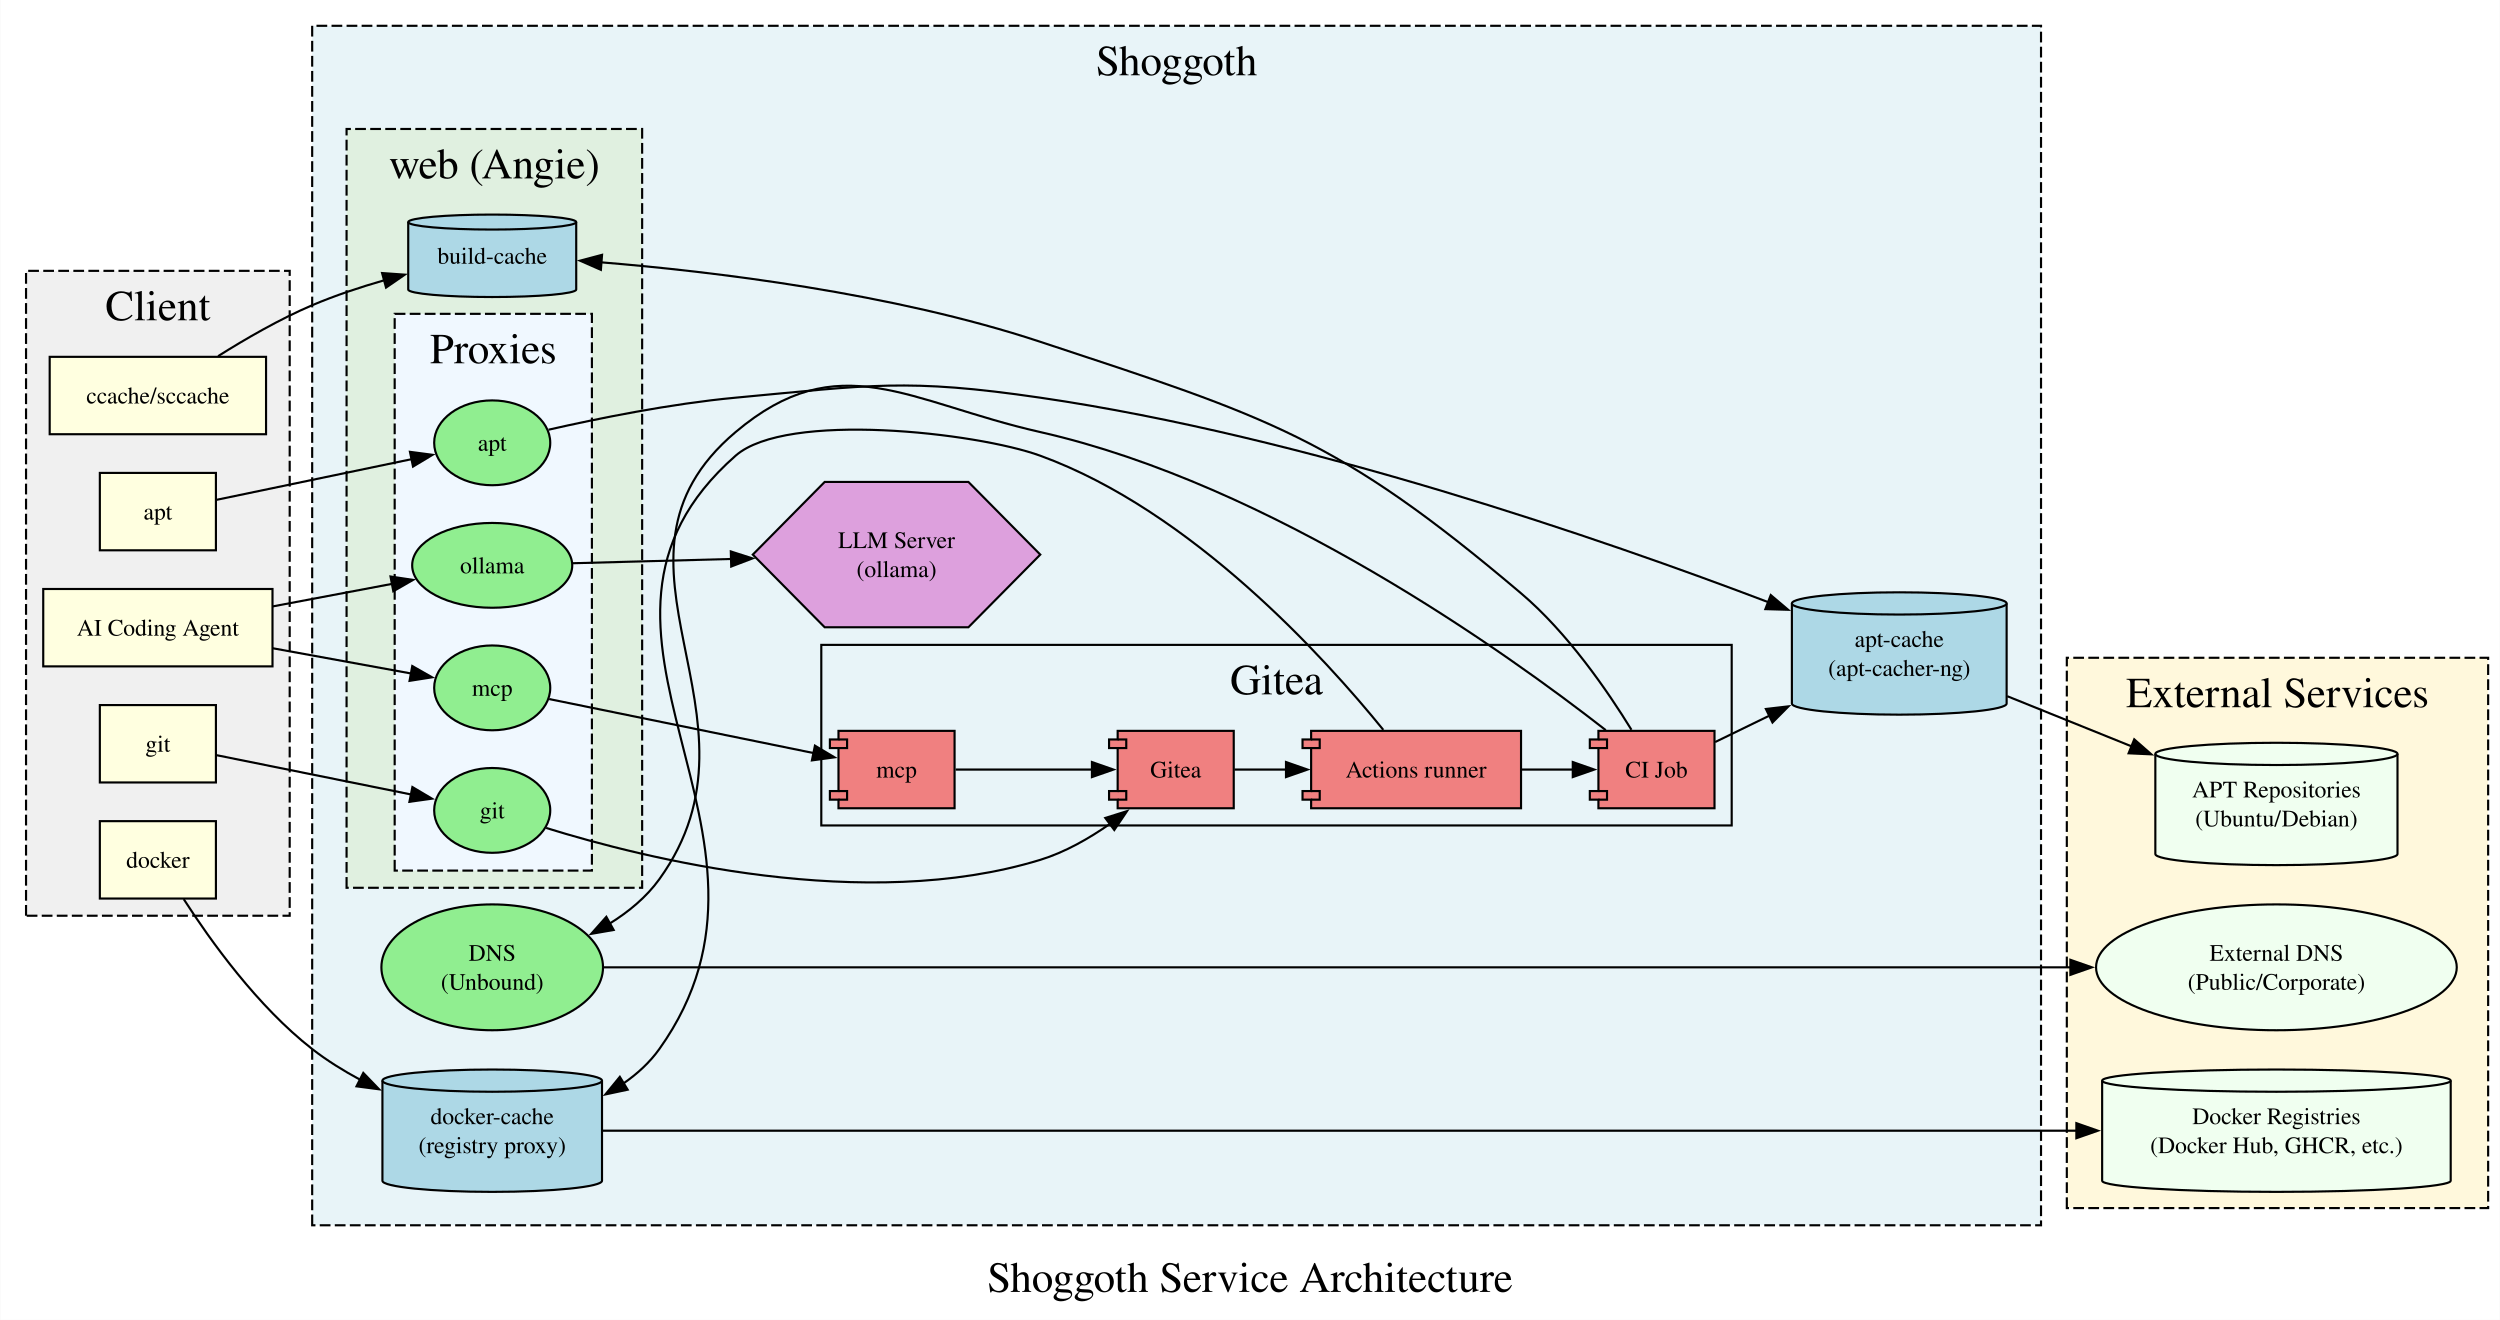
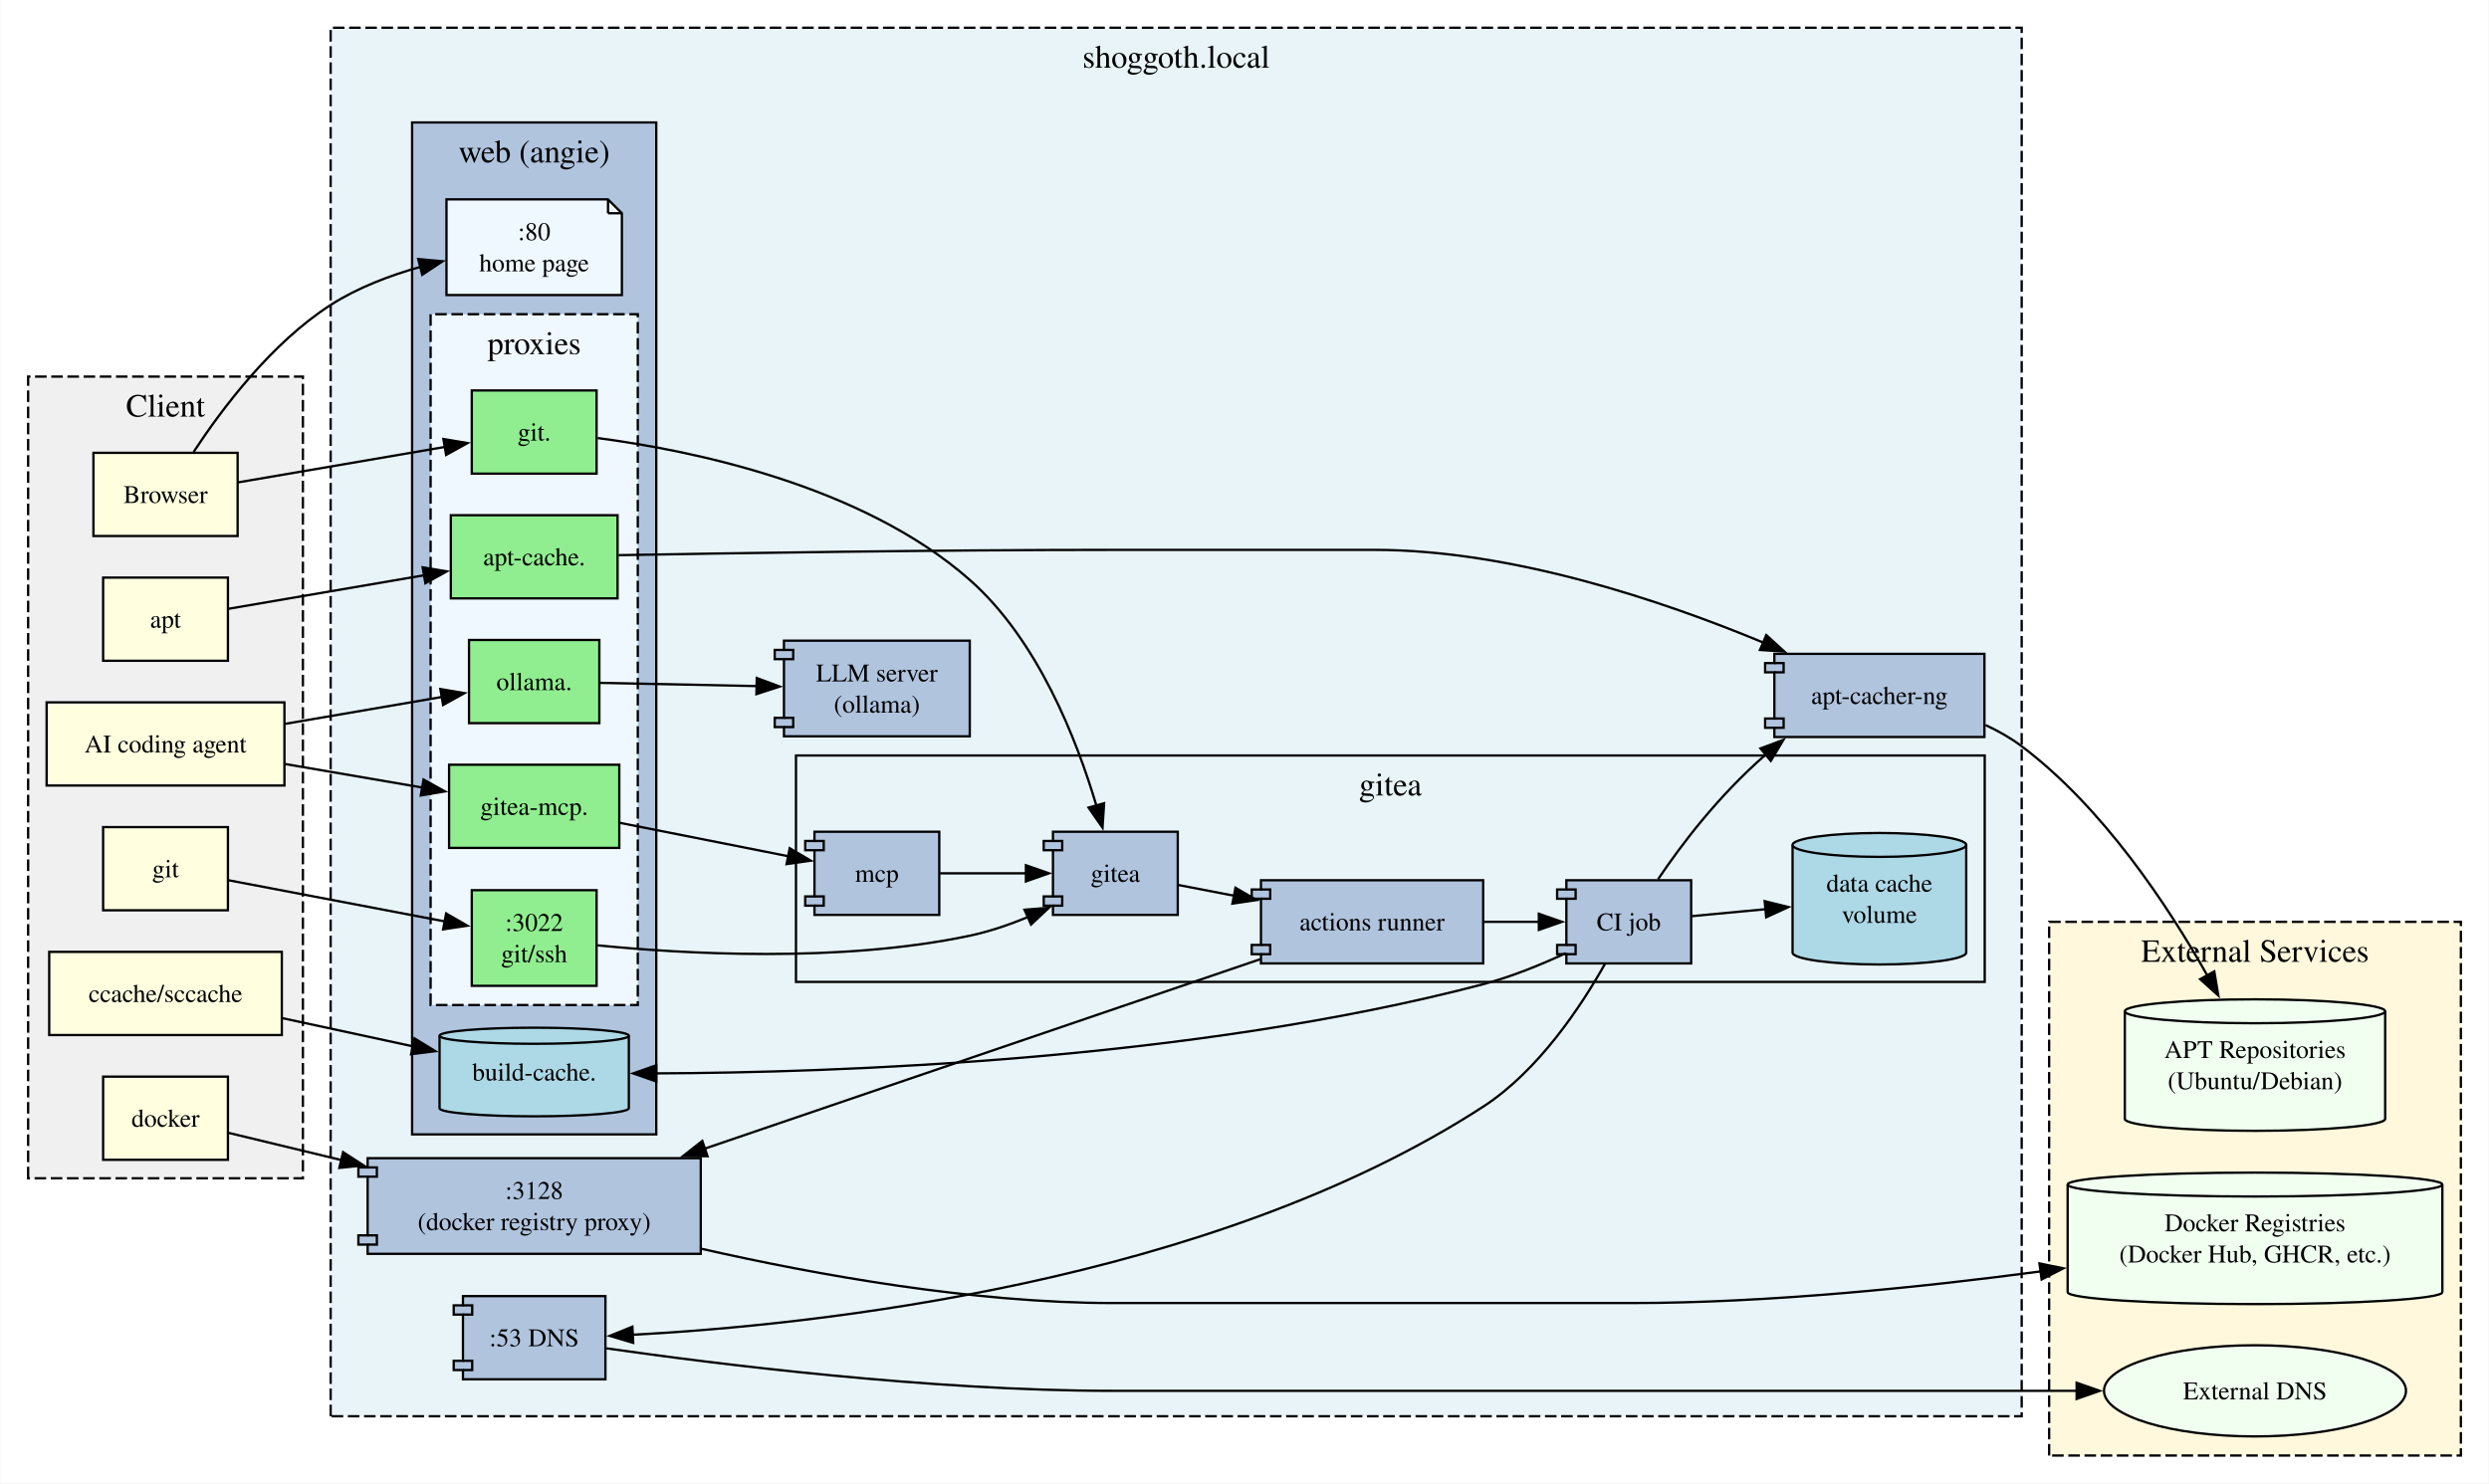
- <svg xmlns="http://www.w3.org/2000/svg" width="1163pt" height="614pt" viewBox="0.00 0.00 1162.77 614.00">
-   <g id="graph0" class="graph" transform="scale(1 1) rotate(0) translate(4 610)">
-     <polygon fill="white" stroke="none" points="-4,4 -4,-610 1158.77,-610 1158.77,4 -4,4" />
-     <text text-anchor="middle" x="577.38" y="-9" font-family="Times,serif" font-size="20.00">Shoggoth Service Architecture</text>
+ <svg xmlns="http://www.w3.org/2000/svg" width="1077pt" height="642pt" viewBox="0.00 0.00 1076.65 642.00">
+   <g id="graph0" class="graph" transform="scale(1 1) rotate(0) translate(4 638)">
+     <polygon fill="white" stroke="none" points="-4,4 -4,-638 1072.65,-638 1072.65,4 -4,4" />
    <g id="clust1" class="cluster">
-       <polygon fill="#f0f0f0" stroke="black" stroke-dasharray="5,2" points="8,-184 8,-484 130.65,-484 130.65,-184 8,-184" />
-       <text text-anchor="middle" x="69.33" y="-461" font-family="Times,serif" font-size="20.00">Client</text>
+       <polygon fill="#e8f4f8" stroke="black" stroke-dasharray="5,2" points="138.9,-25 138.9,-626 870.62,-626 870.62,-25 138.9,-25" />
+       <text text-anchor="middle" x="504.76" y="-608.7" font-family="Times,serif" font-size="14.00">shoggoth.local</text>
    </g>
    <g id="clust2" class="cluster">
-       <polygon fill="#fff8dc" stroke="black" stroke-dasharray="5,2" points="957.37,-48 957.37,-304 1153.37,-304 1153.37,-48 957.37,-48" />
-       <text text-anchor="middle" x="1055.37" y="-281" font-family="Times,serif" font-size="20.00">External Services</text>
-     </g>
+ </g>
    <g id="clust3" class="cluster">
-       <polygon fill="#e8f4f8" stroke="black" stroke-dasharray="5,2" points="141.11,-40 141.11,-598 945.37,-598 945.37,-40 141.11,-40" />
-       <text text-anchor="middle" x="543.24" y="-575" font-family="Times,serif" font-size="20.00">Shoggoth</text>
+       <polygon fill="lightsteelblue" stroke="black" points="174.15,-147 174.15,-585 279.8,-585 279.8,-147 174.15,-147" />
+       <text text-anchor="middle" x="226.97" y="-567.7" font-family="Times,serif" font-size="14.00">web (angie)</text>
    </g>
    <g id="clust4" class="cluster">
+       <polygon fill="#f0f8ff" stroke="black" stroke-dasharray="5,2" points="182.15,-203 182.15,-502 271.8,-502 271.8,-203 182.15,-203" />
+       <text text-anchor="middle" x="226.97" y="-484.7" font-family="Times,serif" font-size="14.00">proxies</text>
+     </g>
+     <g id="clust5" class="cluster">
</g>
-     <g id="clust5" class="cluster">
-       <polygon fill="#e8f4f8" stroke="black" points="377.95,-226 377.95,-310 801.47,-310 801.47,-226 377.95,-226" />
-       <text text-anchor="middle" x="589.71" y="-287" font-family="Times,serif" font-size="20.00">Gitea</text>
-     </g>
    <g id="clust6" class="cluster">
- </g>
+       <polygon fill="#e8f4f8" stroke="black" points="340.25,-213 340.25,-311 854.62,-311 854.62,-213 340.25,-213" />
+       <text text-anchor="middle" x="597.44" y="-293.7" font-family="Times,serif" font-size="14.00">gitea</text>
+     </g>
    <g id="clust7" class="cluster">
-       <polygon fill="#e0f0e0" stroke="black" stroke-dasharray="5,2" points="157.11,-197 157.11,-550 294.61,-550 294.61,-197 157.11,-197" />
-       <text text-anchor="middle" x="225.86" y="-527" font-family="Times,serif" font-size="20.00">web (Angie)</text>
+       <polygon fill="#fff8dc" stroke="black" stroke-dasharray="5,2" points="882.5,-8 882.5,-239 1060.65,-239 1060.65,-8 882.5,-8" />
+       <text text-anchor="middle" x="971.57" y="-221.7" font-family="Times,serif" font-size="14.00">External Services</text>
    </g>
    <g id="clust8" class="cluster">
-       <polygon fill="#f0f8ff" stroke="black" stroke-dasharray="5,2" points="179.49,-205 179.49,-464 271.24,-464 271.24,-205 179.49,-205" />
-       <text text-anchor="middle" x="225.36" y="-441" font-family="Times,serif" font-size="20.00">Proxies</text>
+       <polygon fill="#f0f0f0" stroke="black" stroke-dasharray="5,2" points="8,-128 8,-475 126.9,-475 126.9,-128 8,-128" />
+       <text text-anchor="middle" x="67.45" y="-457.7" font-family="Times,serif" font-size="14.00">Client</text>
    </g>
    <g id="node1" class="node">
-       <polygon fill="lightyellow" stroke="black" points="122.65,-336 16,-336 16,-300 122.65,-300 122.65,-336" />
-       <text text-anchor="middle" x="69.33" y="-314.3" font-family="Times,serif" font-size="11.00">AI Coding Agent</text>
+       <polygon fill="lightsteelblue" stroke="black" points="257.8,-77 196.15,-77 196.15,-73 192.15,-73 192.15,-69 196.15,-69 196.15,-49 192.15,-49 192.15,-45 196.15,-45 196.15,-41 257.8,-41 257.8,-77" />
+       <polyline fill="none" stroke="black" points="196.15,-73 200.15,-73 200.15,-69 196.15,-69" />
+       <polyline fill="none" stroke="black" points="196.15,-49 200.15,-49 200.15,-45 196.15,-45" />
+       <text text-anchor="middle" x="226.97" y="-55.3" font-family="Times,serif" font-size="11.00">:53 DNS</text>
+     </g>
+     <g id="node17" class="node">
+       <ellipse fill="honeydew" stroke="black" cx="971.57" cy="-36" rx="65.34" ry="19.73" />
+       <text text-anchor="middle" x="971.57" y="-32.3" font-family="Times,serif" font-size="11.00">External DNS</text>
+     </g>
+     <g id="edge2" class="edge">
+       <path fill="none" stroke="black" d="M258.23,-54.4C305.08,-47.69 398.07,-36 477.45,-36 477.45,-36 477.45,-36 701.6,-36 766.78,-36 840.84,-36 894.72,-36" />
+       <polygon fill="black" stroke="black" points="894.39,-39.5 904.39,-36 894.39,-32.5 894.39,-39.5" />
+     </g>
+     <g id="node2" class="node">
+       <path fill="lightblue" stroke="black" d="M267.92,-189.69C267.92,-191.62 249.57,-193.18 226.97,-193.18 204.38,-193.18 186.02,-191.62 186.02,-189.69 186.02,-189.69 186.02,-158.31 186.02,-158.31 186.02,-156.38 204.38,-154.82 226.97,-154.82 249.57,-154.82 267.92,-156.38 267.92,-158.31 267.92,-158.31 267.92,-189.69 267.92,-189.69" />
+       <path fill="none" stroke="black" d="M267.92,-189.69C267.92,-187.77 249.57,-186.21 226.97,-186.21 204.38,-186.21 186.02,-187.77 186.02,-189.69" />
+       <text text-anchor="middle" x="226.97" y="-170.3" font-family="Times,serif" font-size="11.00">build-cache.</text>
+     </g>
+     <g id="node10" class="node">
+       <polygon fill="lightsteelblue" stroke="black" points="402.25,-278 348.25,-278 348.25,-274 344.25,-274 344.25,-270 348.25,-270 348.25,-250 344.25,-250 344.25,-246 348.25,-246 348.25,-242 402.25,-242 402.25,-278" />
+       <polyline fill="none" stroke="black" points="348.25,-274 352.25,-274 352.25,-270 348.25,-270" />
+       <polyline fill="none" stroke="black" points="348.25,-250 352.25,-250 352.25,-246 348.25,-246" />
+       <text text-anchor="middle" x="375.25" y="-256.3" font-family="Times,serif" font-size="11.00">mcp</text>
+     </g>
+     <g id="node12" class="node">
+       <polygon fill="lightsteelblue" stroke="black" points="637.6,-257 541.45,-257 541.45,-253 537.45,-253 537.45,-249 541.45,-249 541.45,-229 537.45,-229 537.45,-225 541.45,-225 541.45,-221 637.6,-221 637.6,-257" />
+       <polyline fill="none" stroke="black" points="541.45,-253 545.45,-253 545.45,-249 541.45,-249" />
+       <polyline fill="none" stroke="black" points="541.45,-229 545.45,-229 545.45,-225 541.45,-225" />
+       <text text-anchor="middle" x="589.52" y="-235.3" font-family="Times,serif" font-size="11.00">actions runner</text>
+     </g>
+     <g id="node13" class="node">
+       <polygon fill="lightsteelblue" stroke="black" points="505.45,-278 451.45,-278 451.45,-274 447.45,-274 447.45,-270 451.45,-270 451.45,-250 447.45,-250 447.45,-246 451.45,-246 451.45,-242 505.45,-242 505.45,-278" />
+       <polyline fill="none" stroke="black" points="451.45,-274 455.45,-274 455.45,-270 451.45,-270" />
+       <polyline fill="none" stroke="black" points="451.45,-250 455.45,-250 455.45,-246 451.45,-246" />
+       <text text-anchor="middle" x="478.45" y="-256.3" font-family="Times,serif" font-size="11.00">gitea</text>
+     </g>
+     <g id="node14" class="node">
+       <polygon fill="lightsteelblue" stroke="black" points="727.6,-257 673.6,-257 673.6,-253 669.6,-253 669.6,-249 673.6,-249 673.6,-229 669.6,-229 669.6,-225 673.6,-225 673.6,-221 727.6,-221 727.6,-257" />
+       <polyline fill="none" stroke="black" points="673.6,-253 677.6,-253 677.6,-249 673.6,-249" />
+       <polyline fill="none" stroke="black" points="673.6,-229 677.6,-229 677.6,-225 673.6,-225" />
+       <text text-anchor="middle" x="700.6" y="-235.3" font-family="Times,serif" font-size="11.00">CI job</text>
    </g>
    <g id="node15" class="node">
-       <ellipse fill="lightgreen" stroke="black" cx="224.86" cy="-347" rx="37.23" ry="19.73" />
-       <text text-anchor="middle" x="224.86" y="-343.3" font-family="Times,serif" font-size="11.00">ollama</text>
+       <polygon fill="lightsteelblue" stroke="black" points="854.5,-355 763.6,-355 763.6,-351 759.6,-351 759.6,-347 763.6,-347 763.6,-327 759.6,-327 759.6,-323 763.6,-323 763.6,-319 854.5,-319 854.5,-355" />
+       <polyline fill="none" stroke="black" points="763.6,-351 767.6,-351 767.6,-347 763.6,-347" />
+       <polyline fill="none" stroke="black" points="763.6,-327 767.6,-327 767.6,-323 763.6,-323" />
+       <text text-anchor="middle" x="809.05" y="-333.3" font-family="Times,serif" font-size="11.00">apt-cacher-ng</text>
+     </g>
+     <g id="node16" class="node">
+       <polygon fill="lightsteelblue" stroke="black" points="415.45,-360.7 335.05,-360.7 335.05,-356.7 331.05,-356.7 331.05,-352.7 335.05,-352.7 335.05,-327.3 331.05,-327.3 331.05,-323.3 335.05,-323.3 335.05,-319.3 415.45,-319.3 415.45,-360.7" />
+       <polyline fill="none" stroke="black" points="335.05,-356.7 339.05,-356.7 339.05,-352.7 335.05,-352.7" />
+       <polyline fill="none" stroke="black" points="335.05,-327.3 339.05,-327.3 339.05,-323.3 335.05,-323.3" />
+       <text text-anchor="middle" x="375.25" y="-343.05" font-family="Times,serif" font-size="11.00">LLM server</text>
+       <text text-anchor="middle" x="375.25" y="-329.55" font-family="Times,serif" font-size="11.00">(ollama)</text>
+     </g>
+     <g id="node3" class="node">
+       <polygon fill="lightgreen" stroke="black" points="263.05,-415 190.9,-415 190.9,-379 263.05,-379 263.05,-415" />
+       <text text-anchor="middle" x="226.97" y="-393.3" font-family="Times,serif" font-size="11.00">apt-cache.</text>
+     </g>
+     <g id="edge12" class="edge">
+       <path fill="none" stroke="black" d="M263.5,-397.7C311.89,-398.58 401.22,-400 477.45,-400 477.45,-400 477.45,-400 590.52,-400 650.15,-400 715.46,-377.89 758.81,-359.87" />
+       <polygon fill="black" stroke="black" points="760.11,-363.12 767.94,-355.98 757.37,-356.68 760.11,-363.12" />
+     </g>
+     <g id="node4" class="node">
+       <polygon fill="lightgreen" stroke="black" points="253.97,-469 199.97,-469 199.97,-433 253.97,-433 253.97,-469" />
+       <text text-anchor="middle" x="226.97" y="-447.3" font-family="Times,serif" font-size="11.00">git.</text>
+     </g>
+     <g id="edge14" class="edge">
+       <path fill="none" stroke="black" d="M254.47,-448.39C293.97,-443.2 368.64,-428.29 415.45,-387 444.88,-361.04 461.74,-317.94 470.25,-289.25" />
+       <polygon fill="black" stroke="black" points="473.58,-290.33 472.89,-279.75 466.84,-288.45 473.58,-290.33" />
+     </g>
+     <g id="node5" class="node">
+       <polygon fill="lightgreen" stroke="black" points="253.97,-252.7 199.97,-252.7 199.97,-211.3 253.97,-211.3 253.97,-252.7" />
+       <text text-anchor="middle" x="226.97" y="-235.05" font-family="Times,serif" font-size="11.00">:3022</text>
+       <text text-anchor="middle" x="226.97" y="-221.55" font-family="Times,serif" font-size="11.00">git/ssh</text>
+     </g>
+     <g id="edge21" class="edge">
+       <path fill="none" stroke="black" d="M254.41,-228.83C291.04,-225.18 359.08,-221.1 415.45,-233 423.92,-234.79 432.65,-237.78 440.79,-241.14" />
+       <polygon fill="black" stroke="black" points="439.13,-244.24 449.69,-245.09 441.97,-237.84 439.13,-244.24" />
+     </g>
+     <g id="node6" class="node">
+       <polygon fill="lightgreen" stroke="black" points="255.17,-361 198.77,-361 198.77,-325 255.17,-325 255.17,-361" />
+       <text text-anchor="middle" x="226.97" y="-339.3" font-family="Times,serif" font-size="11.00">ollama.</text>
+     </g>
+     <g id="edge19" class="edge">
+       <path fill="none" stroke="black" d="M255.49,-342.44C274.6,-342.04 300.64,-341.51 323.47,-341.04" />
+       <polygon fill="black" stroke="black" points="323.27,-344.55 333.2,-340.84 323.13,-337.55 323.27,-344.55" />
+     </g>
+     <g id="node7" class="node">
+       <polygon fill="lightgreen" stroke="black" points="263.8,-307 190.15,-307 190.15,-271 263.8,-271 263.8,-307" />
+       <text text-anchor="middle" x="226.97" y="-285.3" font-family="Times,serif" font-size="11.00">gitea-mcp.</text>
+     </g>
+     <g id="edge15" class="edge">
+       <path fill="none" stroke="black" d="M264.13,-281.83C286.32,-277.43 314.67,-271.81 337.05,-267.37" />
+       <polygon fill="black" stroke="black" points="337.53,-270.85 346.66,-265.47 336.17,-263.98 337.53,-270.85" />
+     </g>
+     <g id="node8" class="node">
+       <polygon fill="#f0f8ff" stroke="black" points="258.92,-551.7 189.02,-551.7 189.02,-510.3 264.92,-510.3 264.92,-545.7 258.92,-551.7" />
+       <polyline fill="none" stroke="black" points="258.92,-551.7 258.92,-545.7" />
+       <polyline fill="none" stroke="black" points="264.92,-545.7 258.92,-545.7" />
+       <text text-anchor="middle" x="226.97" y="-534.05" font-family="Times,serif" font-size="11.00">:80</text>
+       <text text-anchor="middle" x="226.97" y="-520.55" font-family="Times,serif" font-size="11.00">home page</text>
+     </g>
+     <g id="node9" class="node">
+       <polygon fill="lightsteelblue" stroke="black" points="299.05,-136.7 154.9,-136.7 154.9,-132.7 150.9,-132.7 150.9,-128.7 154.9,-128.7 154.9,-103.3 150.9,-103.3 150.9,-99.3 154.9,-99.3 154.9,-95.3 299.05,-95.3 299.05,-136.7" />
+       <polyline fill="none" stroke="black" points="154.9,-132.7 158.9,-132.7 158.9,-128.7 154.9,-128.7" />
+       <polyline fill="none" stroke="black" points="154.9,-103.3 158.9,-103.3 158.9,-99.3 154.9,-99.3" />
+       <text text-anchor="middle" x="226.97" y="-119.05" font-family="Times,serif" font-size="11.00">:3128</text>
+       <text text-anchor="middle" x="226.97" y="-105.55" font-family="Times,serif" font-size="11.00">(docker registry proxy)</text>
+     </g>
+     <g id="node18" class="node">
+       <path fill="honeydew" stroke="black" d="M1052.65,-125.29C1052.65,-128.14 1016.31,-130.46 971.57,-130.46 926.84,-130.46 890.5,-128.14 890.5,-125.29 890.5,-125.29 890.5,-78.71 890.5,-78.71 890.5,-75.86 926.84,-73.54 971.57,-73.54 1016.31,-73.54 1052.65,-75.86 1052.65,-78.71 1052.65,-78.71 1052.65,-125.29 1052.65,-125.29" />
+       <path fill="none" stroke="black" d="M1052.65,-125.29C1052.65,-122.43 1016.31,-120.11 971.57,-120.11 926.84,-120.11 890.5,-122.43 890.5,-125.29" />
+       <text text-anchor="middle" x="971.57" y="-105.05" font-family="Times,serif" font-size="11.00">Docker Registries</text>
+       <text text-anchor="middle" x="971.57" y="-91.55" font-family="Times,serif" font-size="11.00">(Docker Hub, GHCR, etc.)</text>
+     </g>
+     <g id="edge30" class="edge">
+       <path fill="none" stroke="black" d="M299.49,-97.46C349.08,-86.2 416.84,-74 477.45,-74 477.45,-74 477.45,-74 701.6,-74 760.87,-74 827.09,-80.81 878.99,-87.71" />
+       <polygon fill="black" stroke="black" points="878.3,-91.15 888.68,-89.03 879.24,-84.21 878.3,-91.15" />
+     </g>
+     <g id="edge16" class="edge">
+       <path fill="none" stroke="black" d="M402.57,-260C413.94,-260 427.44,-260 439.83,-260" />
+       <polygon fill="black" stroke="black" points="439.74,-263.5 449.74,-260 439.74,-256.5 439.74,-263.5" />
+     </g>
+     <g id="node11" class="node">
+       <path fill="lightblue" stroke="black" d="M846.62,-272.29C846.62,-275.14 829.78,-277.46 809.05,-277.46 788.32,-277.46 771.47,-275.14 771.47,-272.29 771.47,-272.29 771.47,-225.71 771.47,-225.71 771.47,-222.86 788.32,-220.54 809.05,-220.54 829.78,-220.54 846.62,-222.86 846.62,-225.71 846.62,-225.71 846.62,-272.29 846.62,-272.29" />
+       <path fill="none" stroke="black" d="M846.62,-272.29C846.62,-269.43 829.78,-267.11 809.05,-267.11 788.32,-267.11 771.47,-269.43 771.47,-272.29" />
+       <text text-anchor="middle" x="809.05" y="-252.05" font-family="Times,serif" font-size="11.00">data cache</text>
+       <text text-anchor="middle" x="809.05" y="-238.55" font-family="Times,serif" font-size="11.00">volume</text>
+     </g>
+     <g id="edge28" class="edge">
+       <path fill="none" stroke="black" d="M541.14,-222.83C479.82,-201.92 372.38,-165.26 300.7,-140.81" />
+       <polygon fill="black" stroke="black" points="301.98,-137.55 291.39,-137.63 299.72,-144.17 301.98,-137.55" />
+     </g>
+     <g id="edge29" class="edge">
+       <path fill="none" stroke="black" d="M638.05,-239C645.96,-239 654.07,-239 661.7,-239" />
+       <polygon fill="black" stroke="black" points="661.69,-242.5 671.69,-239 661.69,-235.5 661.69,-242.5" />
+     </g>
+     <g id="edge27" class="edge">
+       <path fill="none" stroke="black" d="M505.85,-254.92C513.22,-253.5 521.53,-251.9 529.96,-250.27" />
+       <polygon fill="black" stroke="black" points="530.42,-253.75 539.57,-248.42 529.09,-246.88 530.42,-253.75" />
    </g>
    <g id="edge1" class="edge">
-       <path fill="none" stroke="black" d="M122.74,-327.9C140.84,-331.32 160.95,-335.12 178.45,-338.42" />
-       <polygon fill="black" stroke="black" points="177.55,-341.81 188.03,-340.23 178.85,-334.94 177.55,-341.81" />
-     </g>
-     <g id="node18" class="node">
-       <ellipse fill="lightgreen" stroke="black" cx="224.86" cy="-290" rx="27" ry="19.73" />
-       <text text-anchor="middle" x="224.86" y="-286.3" font-family="Times,serif" font-size="11.00">mcp</text>
-     </g>
-     <g id="edge2" class="edge">
-       <path fill="none" stroke="black" d="M122.74,-308.44C143.89,-304.59 167.79,-300.23 187.04,-296.71" />
-       <polygon fill="black" stroke="black" points="187.67,-300.16 196.88,-294.92 186.41,-293.27 187.67,-300.16" />
-     </g>
-     <g id="node2" class="node">
-       <polygon fill="lightyellow" stroke="black" points="96.33,-282 42.33,-282 42.33,-246 96.33,-246 96.33,-282" />
-       <text text-anchor="middle" x="69.33" y="-260.3" font-family="Times,serif" font-size="11.00">git</text>
-     </g>
-     <g id="node16" class="node">
-       <ellipse fill="lightgreen" stroke="black" cx="224.86" cy="-233" rx="27" ry="19.73" />
-       <text text-anchor="middle" x="224.86" y="-229.3" font-family="Times,serif" font-size="11.00">git</text>
-     </g>
-     <g id="edge16" class="edge">
-       <path fill="none" stroke="black" d="M96.72,-258.67C121.63,-253.64 159.2,-246.06 187.05,-240.43" />
-       <polygon fill="black" stroke="black" points="187.73,-243.87 196.84,-238.46 186.35,-237 187.73,-243.87" />
-     </g>
-     <g id="node3" class="node">
-       <polygon fill="lightyellow" stroke="black" points="96.33,-228 42.33,-228 42.33,-192 96.33,-192 96.33,-228" />
-       <text text-anchor="middle" x="69.33" y="-206.3" font-family="Times,serif" font-size="11.00">docker</text>
+       <path fill="none" stroke="black" d="M690.32,-220.83C679.97,-202.41 661.48,-174.49 637.6,-159 519.46,-82.36 347.56,-64.43 269.41,-60.26" />
+       <polygon fill="black" stroke="black" points="269.81,-56.77 259.65,-59.79 269.47,-63.77 269.81,-56.77" />
+     </g>
+     <g id="edge3" class="edge">
+       <path fill="none" stroke="black" d="M673.39,-225.45C662.57,-220.43 649.75,-215.19 637.6,-212 512.11,-179.03 358.43,-173.72 279.78,-173.41" />
+       <polygon fill="black" stroke="black" points="279.79,-169.91 269.78,-173.4 279.78,-176.91 279.79,-169.91" />
+     </g>
+     <g id="edge22" class="edge">
+       <path fill="none" stroke="black" d="M727.91,-241.47C737.6,-242.38 748.9,-243.44 759.91,-244.48" />
+       <polygon fill="black" stroke="black" points="759.41,-247.95 769.69,-245.4 760.06,-240.98 759.41,-247.95" />
+     </g>
+     <g id="edge17" class="edge">
+       <path fill="none" stroke="black" d="M713.3,-257.47C723.26,-272.2 738.75,-292.94 759.94,-311.47" />
+       <polygon fill="black" stroke="black" points="757.58,-314.06 767.51,-317.75 762.05,-308.67 757.58,-314.06" />
+     </g>
+     <g id="node19" class="node">
+       <path fill="honeydew" stroke="black" d="M1027.9,-200.29C1027.9,-203.14 1002.65,-205.46 971.57,-205.46 940.5,-205.46 915.25,-203.14 915.25,-200.29 915.25,-200.29 915.25,-153.71 915.25,-153.71 915.25,-150.86 940.5,-148.54 971.57,-148.54 1002.65,-148.54 1027.9,-150.86 1027.9,-153.71 1027.9,-153.71 1027.9,-200.29 1027.9,-200.29" />
+       <path fill="none" stroke="black" d="M1027.9,-200.29C1027.9,-197.43 1002.65,-195.11 971.57,-195.11 940.5,-195.11 915.25,-197.43 915.25,-200.29" />
+       <text text-anchor="middle" x="971.57" y="-180.05" font-family="Times,serif" font-size="11.00">APT Repositories</text>
+       <text text-anchor="middle" x="971.57" y="-166.55" font-family="Times,serif" font-size="11.00">(Ubuntu/Debian)</text>
+     </g>
+     <g id="edge18" class="edge">
+       <path fill="none" stroke="black" d="M854.98,-324.17C860.52,-321.61 865.89,-318.57 870.62,-315 905.64,-288.59 933.62,-246.5 950.97,-215.73" />
+       <polygon fill="black" stroke="black" points="953.96,-217.55 955.71,-207.1 947.83,-214.18 953.96,-217.55" />
+     </g>
+     <g id="node20" class="node">
+       <polygon fill="lightyellow" stroke="black" points="98.65,-442 36.25,-442 36.25,-406 98.65,-406 98.65,-442" />
+       <text text-anchor="middle" x="67.45" y="-420.3" font-family="Times,serif" font-size="11.00">Browser</text>
+     </g>
+     <g id="edge13" class="edge">
+       <path fill="none" stroke="black" d="M98.82,-429.21C124.4,-433.59 161.1,-439.88 188.5,-444.58" />
+       <polygon fill="black" stroke="black" points="187.68,-447.99 198.13,-446.23 188.86,-441.09 187.68,-447.99" />
+     </g>
+     <g id="edge23" class="edge">
+       <path fill="none" stroke="black" d="M79.62,-442.41C91.89,-461.11 113.31,-489.58 138.9,-506 150.59,-513.5 164.57,-518.8 177.87,-522.52" />
+       <polygon fill="black" stroke="black" points="176.8,-525.86 187.36,-524.92 178.52,-519.07 176.8,-525.86" />
    </g>
    <g id="node21" class="node">
-       <path fill="lightblue" stroke="black" d="M275.94,-107.29C275.94,-110.14 253.05,-112.46 224.86,-112.46 196.68,-112.46 173.79,-110.14 173.79,-107.29 173.79,-107.29 173.79,-60.71 173.79,-60.71 173.79,-57.86 196.68,-55.54 224.86,-55.54 253.05,-55.54 275.94,-57.86 275.94,-60.71 275.94,-60.71 275.94,-107.29 275.94,-107.29" />
-       <path fill="none" stroke="black" d="M275.94,-107.29C275.94,-104.43 253.05,-102.11 224.86,-102.11 196.68,-102.11 173.79,-104.43 173.79,-107.29" />
-       <text text-anchor="middle" x="224.86" y="-87.05" font-family="Times,serif" font-size="11.00">docker-cache</text>
-       <text text-anchor="middle" x="224.86" y="-73.55" font-family="Times,serif" font-size="11.00">(registry proxy)</text>
+       <polygon fill="lightyellow" stroke="black" points="117.77,-226 17.12,-226 17.12,-190 117.77,-190 117.77,-226" />
+       <text text-anchor="middle" x="67.45" y="-204.3" font-family="Times,serif" font-size="11.00">ccache/sccache</text>
+     </g>
+     <g id="edge4" class="edge">
+       <path fill="none" stroke="black" d="M117.86,-197.34C135.94,-193.43 156.43,-189.01 174.68,-185.07" />
+       <polygon fill="black" stroke="black" points="175.19,-188.54 184.22,-183.01 173.71,-181.7 175.19,-188.54" />
+     </g>
+     <g id="node22" class="node">
+       <polygon fill="lightyellow" stroke="black" points="118.9,-334 16,-334 16,-298 118.9,-298 118.9,-334" />
+       <text text-anchor="middle" x="67.45" y="-312.3" font-family="Times,serif" font-size="11.00">AI coding agent</text>
+     </g>
+     <g id="edge25" class="edge">
+       <path fill="none" stroke="black" d="M119.16,-324.69C141.22,-328.47 166.65,-332.83 187.16,-336.35" />
+       <polygon fill="black" stroke="black" points="186.37,-339.76 196.81,-338 187.55,-332.86 186.37,-339.76" />
    </g>
    <g id="edge24" class="edge">
-       <path fill="none" stroke="black" d="M81.35,-191.73C93.83,-172.32 115.75,-141.76 141.11,-122 147.95,-116.67 155.66,-111.88 163.55,-107.64" />
-       <polygon fill="black" stroke="black" points="164.89,-110.89 172.24,-103.26 161.73,-104.64 164.89,-110.89" />
-     </g>
-     <g id="node4" class="node">
-       <polygon fill="lightyellow" stroke="black" points="119.65,-444 19,-444 19,-408 119.65,-408 119.65,-444" />
-       <text text-anchor="middle" x="69.33" y="-422.3" font-family="Times,serif" font-size="11.00">ccache/sccache</text>
-     </g>
-     <g id="node19" class="node">
-       <path fill="lightblue" stroke="black" d="M263.94,-506.69C263.94,-508.62 246.43,-510.18 224.86,-510.18 203.3,-510.18 185.79,-508.62 185.79,-506.69 185.79,-506.69 185.79,-475.31 185.79,-475.31 185.79,-473.38 203.3,-471.82 224.86,-471.82 246.43,-471.82 263.94,-473.38 263.94,-475.31 263.94,-475.31 263.94,-506.69 263.94,-506.69" />
-       <path fill="none" stroke="black" d="M263.94,-506.69C263.94,-504.77 246.43,-503.21 224.86,-503.21 203.3,-503.21 185.79,-504.77 185.79,-506.69" />
-       <text text-anchor="middle" x="224.86" y="-487.3" font-family="Times,serif" font-size="11.00">build-cache</text>
-     </g>
-     <g id="edge25" class="edge">
-       <path fill="none" stroke="black" d="M97.34,-444.32C110.18,-452.42 126,-461.55 141.11,-468 151.71,-472.52 163.44,-476.41 174.67,-479.63" />
-       <polygon fill="black" stroke="black" points="173.63,-482.98 184.2,-482.23 175.47,-476.22 173.63,-482.98" />
-     </g>
-     <g id="node5" class="node">
-       <polygon fill="lightyellow" stroke="black" points="96.33,-390 42.33,-390 42.33,-354 96.33,-354 96.33,-390" />
-       <text text-anchor="middle" x="69.33" y="-368.3" font-family="Times,serif" font-size="11.00">apt</text>
-     </g>
-     <g id="node17" class="node">
-       <ellipse fill="lightgreen" stroke="black" cx="224.86" cy="-404" rx="27" ry="19.73" />
-       <text text-anchor="middle" x="224.86" y="-400.3" font-family="Times,serif" font-size="11.00">apt</text>
+       <path fill="none" stroke="black" d="M119.16,-307.31C138.23,-304.04 159.82,-300.34 178.57,-297.12" />
+       <polygon fill="black" stroke="black" points="179.08,-300.59 188.34,-295.45 177.9,-293.69 179.08,-300.59" />
+     </g>
+     <g id="node23" class="node">
+       <polygon fill="lightyellow" stroke="black" points="94.45,-172 40.45,-172 40.45,-136 94.45,-136 94.45,-172" />
+       <text text-anchor="middle" x="67.45" y="-150.3" font-family="Times,serif" font-size="11.00">docker</text>
    </g>
    <g id="edge26" class="edge">
-       <path fill="none" stroke="black" d="M96.72,-377.5C121.81,-382.73 159.77,-390.64 187.67,-396.46" />
-       <polygon fill="black" stroke="black" points="186.59,-399.81 197.1,-398.42 188.02,-392.95 186.59,-399.81" />
-     </g>
-     <g id="node6" class="node">
-       <path fill="honeydew" stroke="black" d="M1135.95,-107.29C1135.95,-110.14 1099.61,-112.46 1054.87,-112.46 1010.14,-112.46 973.8,-110.14 973.8,-107.29 973.8,-107.29 973.8,-60.71 973.8,-60.71 973.8,-57.86 1010.14,-55.54 1054.87,-55.54 1099.61,-55.54 1135.95,-57.86 1135.95,-60.71 1135.95,-60.71 1135.95,-107.29 1135.95,-107.29" />
-       <path fill="none" stroke="black" d="M1135.95,-107.29C1135.95,-104.43 1099.61,-102.11 1054.87,-102.11 1010.14,-102.11 973.8,-104.43 973.8,-107.29" />
-       <text text-anchor="middle" x="1054.87" y="-87.05" font-family="Times,serif" font-size="11.00">Docker Registries</text>
-       <text text-anchor="middle" x="1054.87" y="-73.55" font-family="Times,serif" font-size="11.00">(Docker Hub, GHCR, etc.)</text>
-     </g>
-     <g id="node7" class="node">
-       <ellipse fill="honeydew" stroke="black" cx="1054.87" cy="-160" rx="83.9" ry="29.27" />
-       <text text-anchor="middle" x="1054.87" y="-163.05" font-family="Times,serif" font-size="11.00">External DNS</text>
-       <text text-anchor="middle" x="1054.87" y="-149.55" font-family="Times,serif" font-size="11.00">(Public/Corporate)</text>
-     </g>
-     <g id="node8" class="node">
-       <path fill="honeydew" stroke="black" d="M1111.2,-259.29C1111.2,-262.14 1085.95,-264.46 1054.87,-264.46 1023.79,-264.46 998.55,-262.14 998.55,-259.29 998.55,-259.29 998.55,-212.71 998.55,-212.71 998.55,-209.86 1023.79,-207.54 1054.87,-207.54 1085.95,-207.54 1111.2,-209.86 1111.2,-212.71 1111.2,-212.71 1111.2,-259.29 1111.2,-259.29" />
-       <path fill="none" stroke="black" d="M1111.2,-259.29C1111.2,-256.43 1085.95,-254.11 1054.87,-254.11 1023.79,-254.11 998.55,-256.43 998.55,-259.29" />
-       <text text-anchor="middle" x="1054.87" y="-239.05" font-family="Times,serif" font-size="11.00">APT Repositories</text>
-       <text text-anchor="middle" x="1054.87" y="-225.55" font-family="Times,serif" font-size="11.00">(Ubuntu/Debian)</text>
-     </g>
-     <g id="node9" class="node">
-       <polygon fill="plum" stroke="black" points="479.82,-352 446.39,-385.8 379.52,-385.8 346.08,-352 379.52,-318.2 446.39,-318.2 479.82,-352" />
-       <text text-anchor="middle" x="412.95" y="-355.05" font-family="Times,serif" font-size="11.00">LLM Server</text>
-       <text text-anchor="middle" x="412.95" y="-341.55" font-family="Times,serif" font-size="11.00">(ollama)</text>
-     </g>
-     <g id="node10" class="node">
-       <polygon fill="lightcoral" stroke="black" points="793.47,-270 739.47,-270 739.47,-266 735.47,-266 735.47,-262 739.47,-262 739.47,-242 735.47,-242 735.47,-238 739.47,-238 739.47,-234 793.47,-234 793.47,-270" />
-       <polyline fill="none" stroke="black" points="739.47,-266 743.47,-266 743.47,-262 739.47,-262" />
-       <polyline fill="none" stroke="black" points="739.47,-242 743.47,-242 743.47,-238 739.47,-238" />
-       <text text-anchor="middle" x="766.47" y="-248.3" font-family="Times,serif" font-size="11.00">CI Job</text>
-     </g>
-     <g id="node14" class="node">
-       <path fill="lightblue" stroke="black" d="M929.37,-329.29C929.37,-332.14 906.98,-334.46 879.42,-334.46 851.86,-334.46 829.47,-332.14 829.47,-329.29 829.47,-329.29 829.47,-282.71 829.47,-282.71 829.47,-279.86 851.86,-277.54 879.42,-277.54 906.98,-277.54 929.37,-279.86 929.37,-282.71 929.37,-282.71 929.37,-329.29 929.37,-329.29" />
-       <path fill="none" stroke="black" d="M929.37,-329.29C929.37,-326.43 906.98,-324.11 879.42,-324.11 851.86,-324.11 829.47,-326.43 829.47,-329.29" />
-       <text text-anchor="middle" x="879.42" y="-309.05" font-family="Times,serif" font-size="11.00">apt-cache</text>
-       <text text-anchor="middle" x="879.42" y="-295.55" font-family="Times,serif" font-size="11.00">(apt-cacher-ng)</text>
-     </g>
-     <g id="edge8" class="edge">
-       <path fill="none" stroke="black" d="M793.77,-264.8C801.49,-268.56 810.28,-272.83 819.19,-277.17" />
-       <polygon fill="black" stroke="black" points="817.38,-280.18 827.9,-281.41 820.44,-273.89 817.38,-280.18" />
-     </g>
-     <g id="edge10" class="edge">
-       <path fill="none" stroke="black" d="M754.84,-270.5C743.8,-288.47 725.13,-315.66 703.47,-334 617.87,-406.5 586.34,-415.81 479.82,-451 411.07,-473.72 327.47,-483.7 275.45,-487.97" />
-       <polygon fill="black" stroke="black" points="275.42,-484.47 265.72,-488.73 275.96,-491.45 275.42,-484.47" />
-     </g>
-     <g id="node20" class="node">
-       <ellipse fill="lightgreen" stroke="black" cx="224.86" cy="-160" rx="51.55" ry="29.27" />
-       <text text-anchor="middle" x="224.86" y="-163.05" font-family="Times,serif" font-size="11.00">DNS</text>
-       <text text-anchor="middle" x="224.86" y="-149.55" font-family="Times,serif" font-size="11.00">(Unbound)</text>
-     </g>
-     <g id="edge9" class="edge">
-       <path fill="none" stroke="black" d="M742.88,-270.34C696.85,-306.28 587.44,-384.61 479.82,-409 418.38,-422.92 386.22,-449.63 338.08,-409 266.41,-348.52 357.45,-277.08 302.61,-201 296.58,-192.63 288.31,-185.81 279.41,-180.3" />
-       <polygon fill="black" stroke="black" points="281.36,-177.38 270.92,-175.57 277.95,-183.5 281.36,-177.38" />
-     </g>
-     <g id="node11" class="node">
-       <polygon fill="lightcoral" stroke="black" points="569.82,-270 515.82,-270 515.82,-266 511.82,-266 511.82,-262 515.82,-262 515.82,-242 511.82,-242 511.82,-238 515.82,-238 515.82,-234 569.82,-234 569.82,-270" />
-       <polyline fill="none" stroke="black" points="515.82,-266 519.82,-266 519.82,-262 515.82,-262" />
-       <polyline fill="none" stroke="black" points="515.82,-242 519.82,-242 519.82,-238 515.82,-238" />
-       <text text-anchor="middle" x="542.82" y="-248.3" font-family="Times,serif" font-size="11.00">Gitea</text>
-     </g>
-     <g id="node13" class="node">
-       <polygon fill="lightcoral" stroke="black" points="703.47,-270 605.82,-270 605.82,-266 601.82,-266 601.82,-262 605.82,-262 605.82,-242 601.82,-242 601.82,-238 605.82,-238 605.82,-234 703.47,-234 703.47,-270" />
-       <polyline fill="none" stroke="black" points="605.82,-266 609.82,-266 609.82,-262 605.82,-262" />
-       <polyline fill="none" stroke="black" points="605.82,-242 609.82,-242 609.82,-238 605.82,-238" />
-       <text text-anchor="middle" x="654.65" y="-248.3" font-family="Times,serif" font-size="11.00">Actions runner</text>
-     </g>
-     <g id="edge14" class="edge">
-       <path fill="none" stroke="black" d="M570.13,-252C577.46,-252 585.73,-252 594.15,-252" />
-       <polygon fill="black" stroke="black" points="594.13,-255.5 604.13,-252 594.13,-248.5 594.13,-255.5" />
-     </g>
-     <g id="node12" class="node">
-       <polygon fill="lightcoral" stroke="black" points="439.95,-270 385.95,-270 385.95,-266 381.95,-266 381.95,-262 385.95,-262 385.95,-242 381.95,-242 381.95,-238 385.95,-238 385.95,-234 439.95,-234 439.95,-270" />
-       <polyline fill="none" stroke="black" points="385.95,-266 389.95,-266 389.95,-262 385.95,-262" />
-       <polyline fill="none" stroke="black" points="385.95,-242 389.95,-242 389.95,-238 385.95,-238" />
-       <text text-anchor="middle" x="412.95" y="-248.3" font-family="Times,serif" font-size="11.00">mcp</text>
+       <path fill="none" stroke="black" d="M94.82,-147.64C108.45,-144.35 125.92,-140.14 143.63,-135.86" />
+       <polygon fill="black" stroke="black" points="144.29,-139.31 153.19,-133.56 142.65,-132.5 144.29,-139.31" />
+     </g>
+     <g id="node24" class="node">
+       <polygon fill="lightyellow" stroke="black" points="94.45,-280 40.45,-280 40.45,-244 94.45,-244 94.45,-280" />
+       <text text-anchor="middle" x="67.45" y="-258.3" font-family="Times,serif" font-size="11.00">git</text>
+     </g>
+     <g id="edge20" class="edge">
+       <path fill="none" stroke="black" d="M94.82,-256.98C120.37,-252.11 159.4,-244.68 188.24,-239.19" />
+       <polygon fill="black" stroke="black" points="188.87,-242.63 198.04,-237.32 187.56,-235.75 188.87,-242.63" />
+     </g>
+     <g id="node25" class="node">
+       <polygon fill="lightyellow" stroke="black" points="94.45,-388 40.45,-388 40.45,-352 94.45,-352 94.45,-388" />
+       <text text-anchor="middle" x="67.45" y="-366.3" font-family="Times,serif" font-size="11.00">apt</text>
    </g>
    <g id="edge11" class="edge">
-       <path fill="none" stroke="black" d="M440.45,-252C458.79,-252 483.49,-252 503.91,-252" />
-       <polygon fill="black" stroke="black" points="503.85,-255.5 513.85,-252 503.85,-248.5 503.85,-255.5" />
-     </g>
-     <g id="edge7" class="edge">
-       <path fill="none" stroke="black" d="M703.82,-252C711.85,-252 720.09,-252 727.81,-252" />
-       <polygon fill="black" stroke="black" points="727.54,-255.5 737.54,-252 727.54,-248.5 727.54,-255.5" />
-     </g>
-     <g id="edge23" class="edge">
-       <path fill="none" stroke="black" d="M639.4,-270.47C612.5,-303.65 550.55,-372.24 479.82,-398 450.23,-408.78 361.73,-418.8 338.08,-398 245.22,-316.31 374.42,-222.7 302.61,-122 298.15,-115.74 292.35,-110.45 285.95,-106.01" />
-       <polygon fill="black" stroke="black" points="287.87,-103.08 277.51,-100.87 284.23,-109.06 287.87,-103.08" />
-     </g>
-     <g id="edge19" class="edge">
-       <path fill="none" stroke="black" d="M929.66,-286.13C947.66,-278.86 968.33,-270.52 987.57,-262.76" />
-       <polygon fill="black" stroke="black" points="988.73,-266.07 996.69,-259.08 986.11,-259.57 988.73,-266.07" />
-     </g>
-     <g id="edge4" class="edge">
-       <path fill="none" stroke="black" d="M262.19,-347.98C283.28,-348.54 310.68,-349.28 336.26,-349.97" />
-       <polygon fill="black" stroke="black" points="335.86,-353.46 345.95,-350.23 336.05,-346.46 335.86,-353.46" />
-     </g>
-     <g id="edge13" class="edge">
-       <path fill="none" stroke="black" d="M249.95,-224.84C295.81,-210.6 398.35,-185 479.82,-210 491.29,-213.52 502.54,-219.95 512.25,-226.75" />
-       <polygon fill="black" stroke="black" points="510.06,-229.49 520.17,-232.66 514.25,-223.88 510.06,-229.49" />
-     </g>
-     <g id="edge17" class="edge">
-       <path fill="none" stroke="black" d="M251.08,-410.1C273.7,-415.24 307.88,-422.2 338.08,-425 400.81,-430.82 417.49,-434.11 479.82,-425 603.36,-406.95 741.81,-359.02 818.7,-329.79" />
-       <polygon fill="black" stroke="black" points="819.64,-333.18 827.72,-326.33 817.13,-326.64 819.64,-333.18" />
-     </g>
-     <g id="edge20" class="edge">
-       <path fill="none" stroke="black" d="M251.35,-284.8C283.14,-278.3 337.78,-267.15 374.38,-259.67" />
-       <polygon fill="black" stroke="black" points="374.99,-263.12 384.09,-257.69 373.59,-256.26 374.99,-263.12" />
-     </g>
-     <g id="edge15" class="edge">
-       <path fill="none" stroke="black" d="M276.76,-160C339.2,-160 448.3,-160 541.82,-160 541.82,-160 541.82,-160 767.47,-160 831.43,-160 903.43,-160 959.24,-160" />
-       <polygon fill="black" stroke="black" points="959.02,-163.5 969.02,-160 959.02,-156.5 959.02,-163.5" />
-     </g>
-     <g id="edge3" class="edge">
-       <path fill="none" stroke="black" d="M276.21,-84C338.56,-84 448.02,-84 541.82,-84 541.82,-84 541.82,-84 767.47,-84 832.48,-84 905.79,-84 961.96,-84" />
-       <polygon fill="black" stroke="black" points="961.81,-87.5 971.81,-84 961.81,-80.5 961.81,-87.5" />
+       <path fill="none" stroke="black" d="M94.82,-374.52C117.91,-378.48 152,-384.32 179.64,-389.06" />
+       <polygon fill="black" stroke="black" points="178.71,-392.45 189.16,-390.69 179.89,-385.55 178.71,-392.45" />
    </g>
  </g>
</svg>
